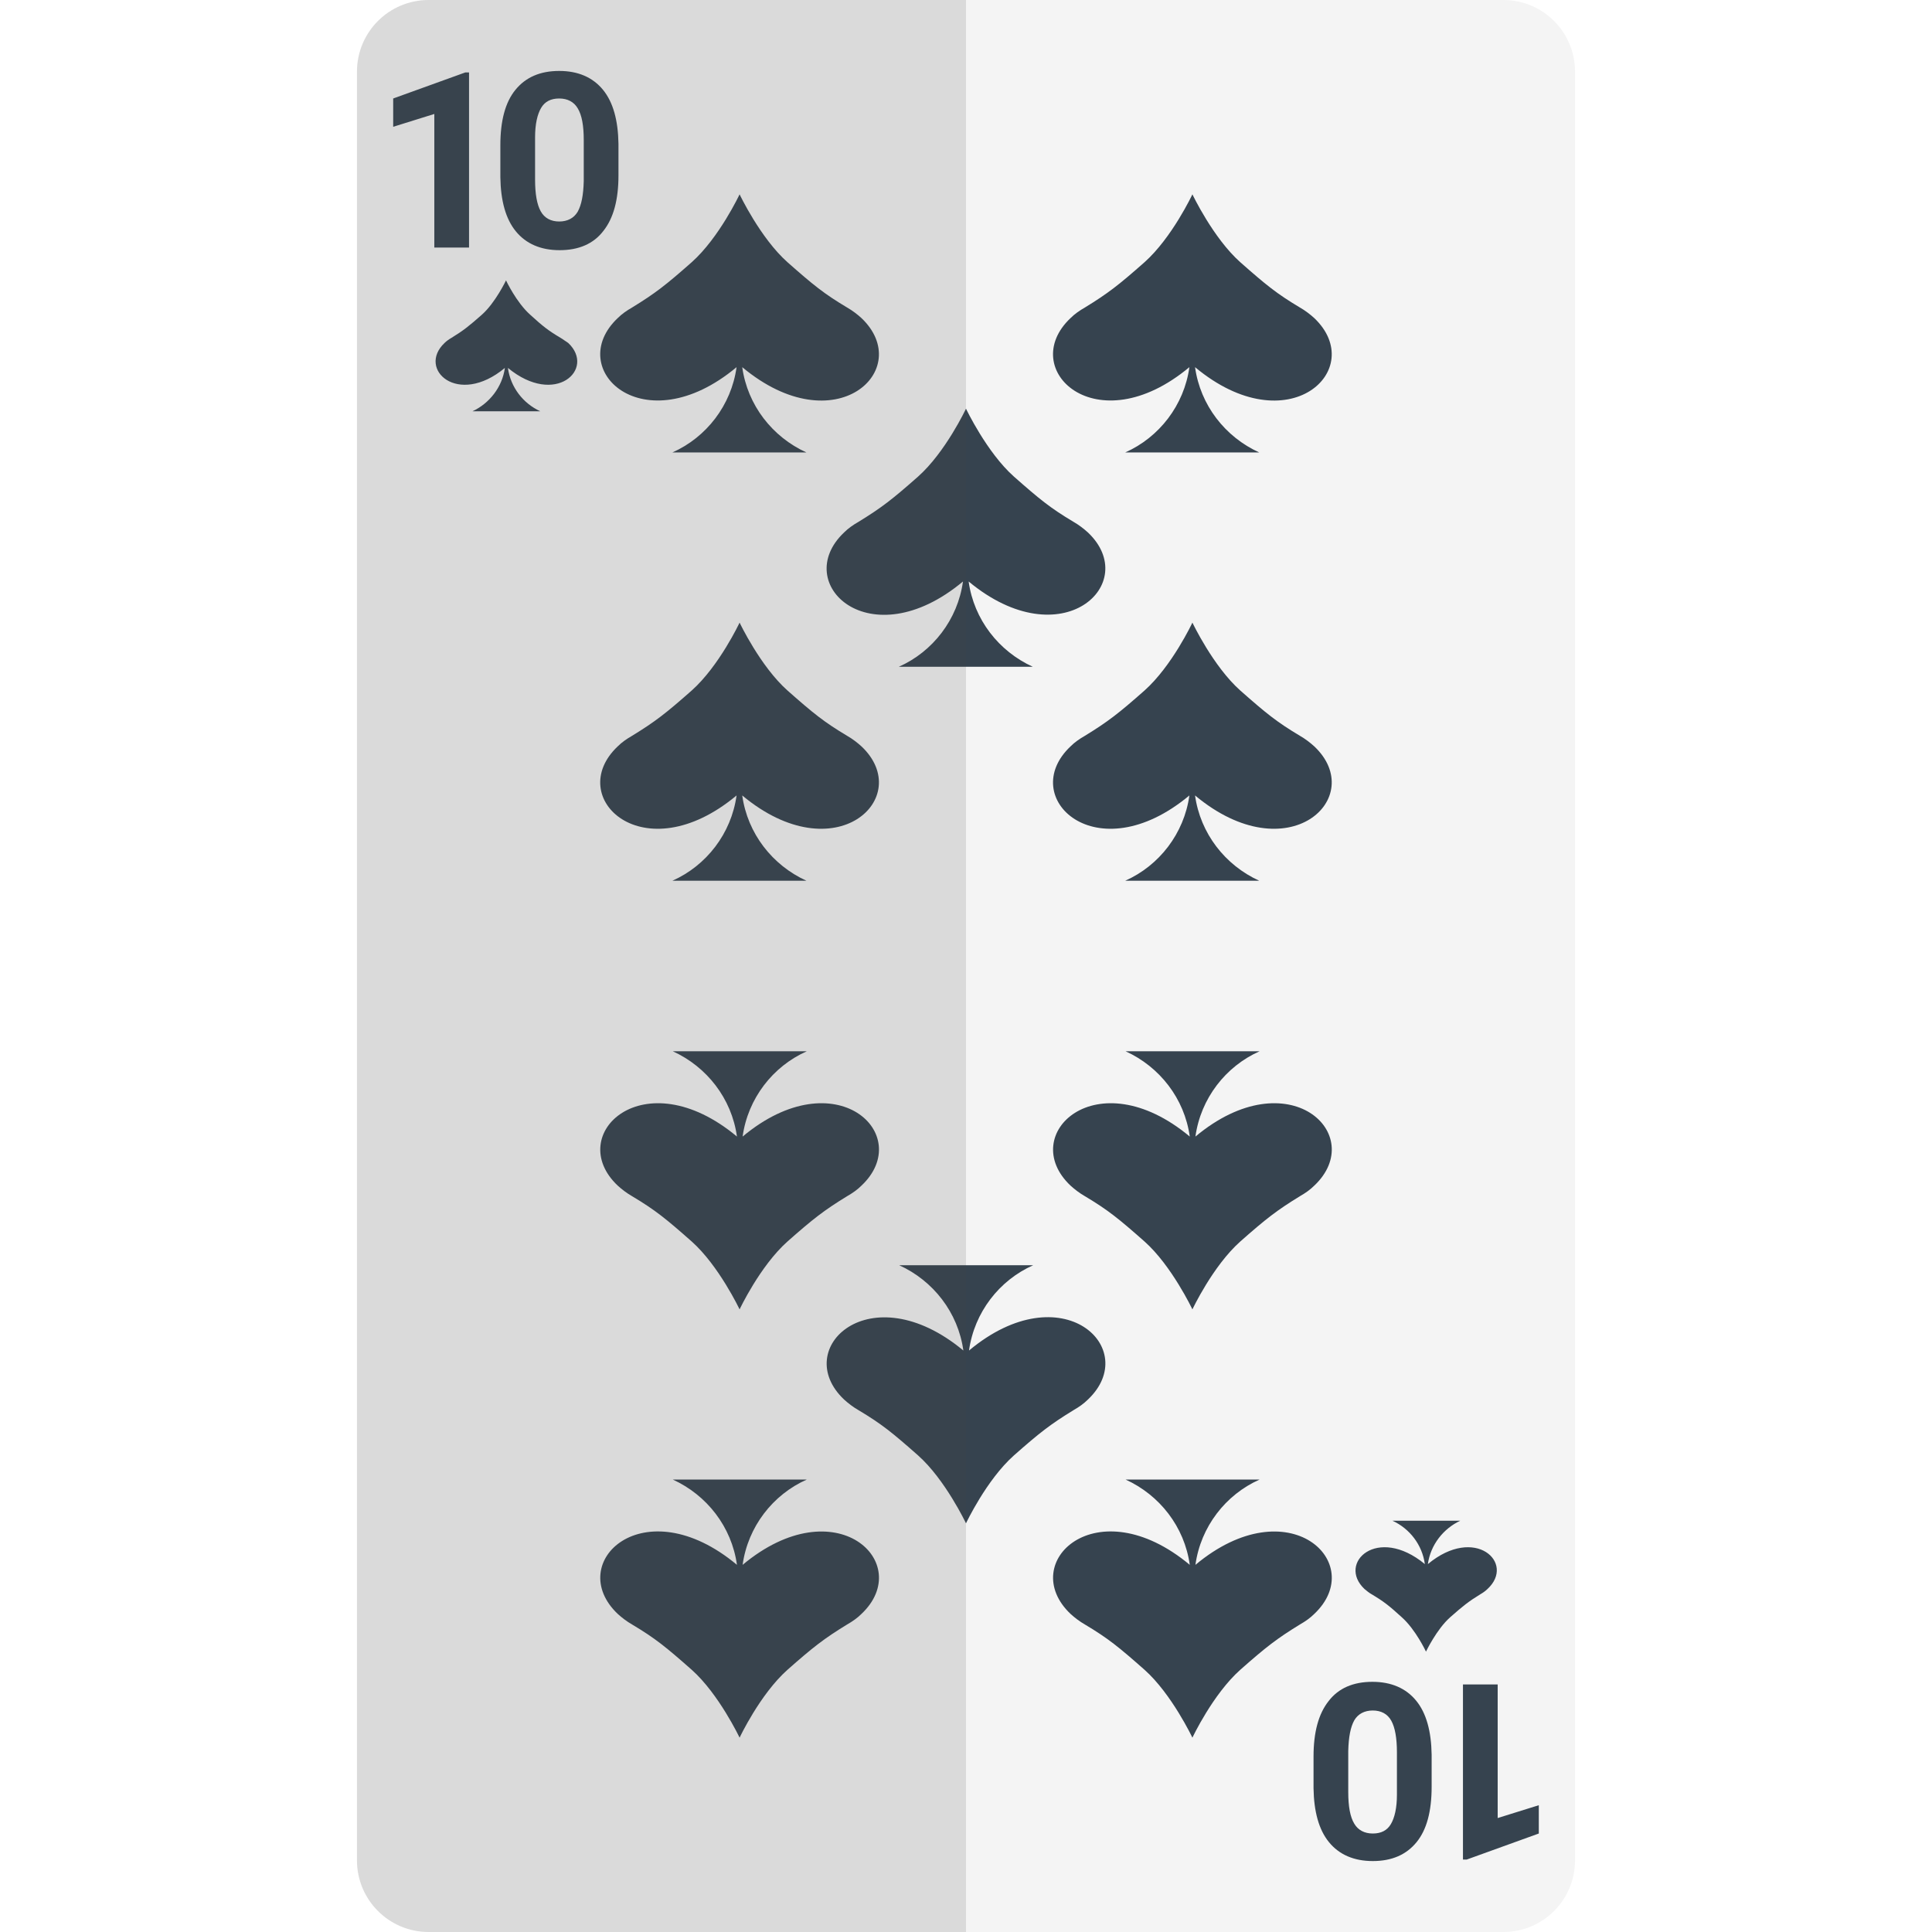
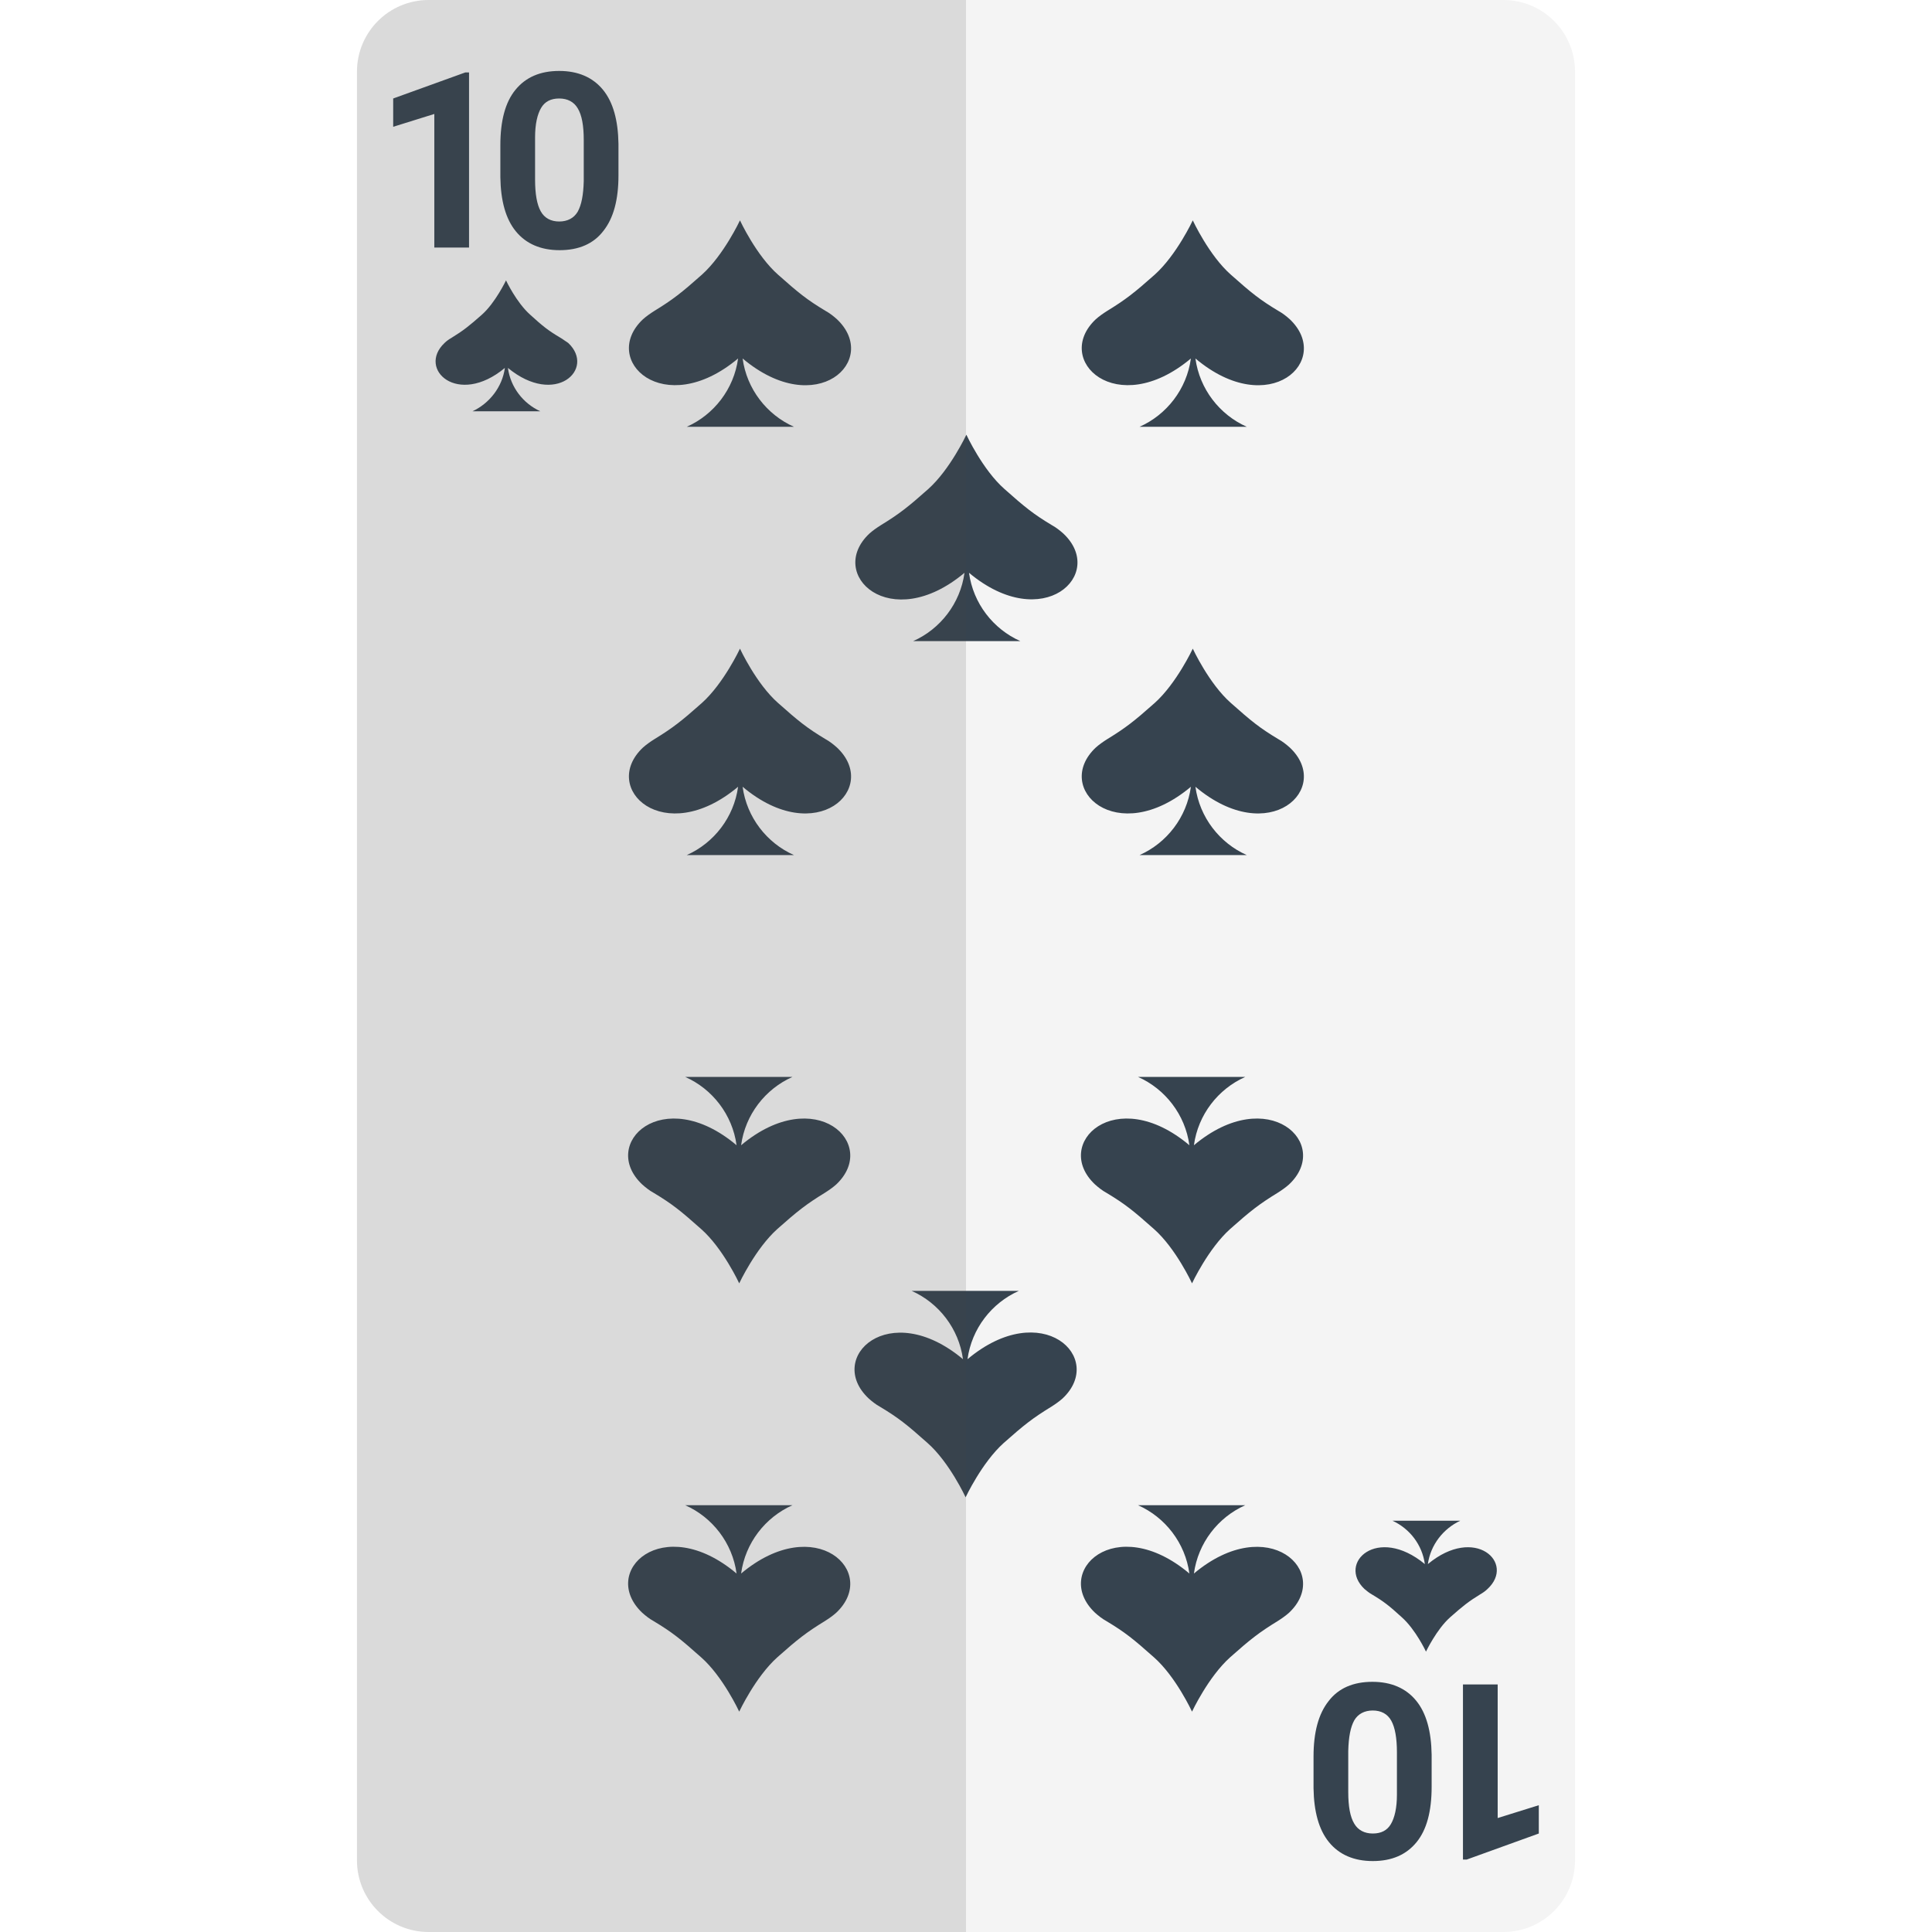
- <svg xmlns="http://www.w3.org/2000/svg" viewBox="0 0 512 512" xml:space="preserve">
-   <path d="M398.4 0H113.6c-10.5 0-19 8.5-19 19v474c0 10.5 8.5 19 19 19h284.8c10.5 0 19-8.5 19-19V19c0-10.5-8.5-19-19-19z" fill="#f4f4f4" />
-   <path d="M387.7 446.4h9.2v35.4l10.9-3.4v7.5l-19.1 6.9h-1v-46.4zm-39.6 19.1c0-6.4 1.3-11.3 4-14.7 2.6-3.4 6.5-5.1 11.6-5.1 5 0 8.9 1.7 11.6 5 2.7 3.3 4 8.1 4.1 14.3v8.5c0 6.5-1.3 11.4-4 14.7-2.7 3.3-6.5 5-11.6 5-5 0-8.9-1.7-11.6-5-2.7-3.3-4-8.1-4.1-14.3v-8.4zm9.2 9.4c0 3.8.5 6.6 1.6 8.4 1 1.7 2.7 2.6 4.9 2.6s3.8-.8 4.8-2.5 1.6-4.3 1.6-7.8v-11.2c0-3.8-.5-6.6-1.5-8.4-1-1.8-2.7-2.7-4.9-2.7s-3.9.9-4.9 2.6c-1 1.8-1.5 4.4-1.6 8.1v10.9zm-233-409.3h-9.2V30.2l-10.9 3.4v-7.5l19.1-6.9h1v46.4zm39.6-19.1c0 6.4-1.3 11.3-4 14.7-2.6 3.4-6.5 5.1-11.6 5.1-5 0-8.9-1.7-11.6-5-2.7-3.3-4-8.1-4.1-14.3v-8.5c0-6.5 1.3-11.4 4-14.7 2.7-3.3 6.5-5 11.6-5 5 0 8.9 1.7 11.6 5 2.7 3.3 4 8.1 4.1 14.3v8.4zm-9.2-9.4c0-3.8-.5-6.6-1.6-8.4-1-1.7-2.7-2.6-4.9-2.6s-3.8.8-4.8 2.5-1.6 4.3-1.6 7.8v11.2c0 3.8.5 6.6 1.5 8.4 1 1.8 2.7 2.7 4.9 2.7s3.9-.9 4.9-2.6c1-1.8 1.5-4.4 1.6-8.1V37.1zm-6.2 52.4c-3.2-1.9-4.6-3-8-6.1-3.7-3.3-6.4-9.1-6.4-9.1s-2.8 5.9-6.4 9.1c-3.4 3-4.9 4.2-8 6.1-.7.4-1.4.9-1.9 1.4-7.3 6.9 3.5 17 16 6.6-.7 5.1-4.1 9.4-8.6 11.5h18c-4.6-2.1-7.9-6.4-8.6-11.5 12.6 10.4 23.3.3 16-6.6-.8-.5-1.4-1-2.1-1.4zm229.9 325c.7-5.1 4.1-9.4 8.6-11.5h-18c4.6 2.1 7.9 6.4 8.6 11.5-12.6-10.4-23.3-.3-16 6.6.6.5 1.2 1 1.9 1.4 3.2 1.9 4.6 3 8 6.1 3.7 3.3 6.4 9.1 6.4 9.1s2.8-5.9 6.4-9.1c3.4-3 4.9-4.2 8-6.1.7-.4 1.4-.9 1.9-1.4 7.5-6.9-3.3-17-15.8-6.6zM228.3 84.3c-1.1-1-2.4-2-3.8-2.8-6.2-3.7-9-6-15.8-12-7.2-6.4-12.7-18-12.7-18s-5.4 11.5-12.7 18c-6.8 6-9.6 8.2-15.8 12-1.4.8-2.7 1.7-3.8 2.8-14.3 13.5 6.8 33.6 31.5 13-1.4 10.1-8 18.6-17 22.6h35.5c-9-4.1-15.6-12.5-17-22.6 24.7 20.6 45.9.6 31.6-13zm120 0c-1.1-1-2.4-2-3.8-2.8-6.2-3.7-9-6-15.8-12-7.2-6.4-12.7-18-12.7-18s-5.4 11.5-12.7 18c-6.8 6-9.6 8.2-15.8 12-1.4.8-2.7 1.7-3.8 2.8-14.3 13.5 6.8 33.6 31.5 13-1.4 10.1-8 18.6-17 22.6h35.5c-9-4.1-15.6-12.5-17-22.6 24.7 20.6 45.9.6 31.6-13zm-60 56.8c-1.1-1-2.4-2-3.8-2.8-6.2-3.7-9-6-15.8-12-7.2-6.4-12.7-18-12.7-18s-5.4 11.5-12.7 18c-6.8 6-9.6 8.2-15.8 12-1.4.8-2.7 1.7-3.8 2.8-14.3 13.5 6.8 33.6 31.5 13-1.4 10.1-8 18.6-17 22.6h35.5c-9-4.1-15.6-12.5-17-22.6 24.7 20.5 45.9.5 31.6-13zm-60 56.7c-1.1-1-2.4-2-3.8-2.8-6.2-3.7-9-6-15.8-12-7.2-6.4-12.7-18-12.7-18s-5.4 11.5-12.7 18c-6.8 6-9.6 8.2-15.8 12-1.4.8-2.7 1.7-3.8 2.8-14.3 13.5 6.8 33.6 31.5 13-1.4 10.1-8 18.6-17 22.6h35.5c-9-4.1-15.6-12.5-17-22.6 24.7 20.6 45.9.5 31.6-13zm120 0c-1.1-1-2.4-2-3.8-2.8-6.2-3.7-9-6-15.8-12-7.2-6.4-12.7-18-12.7-18s-5.4 11.5-12.7 18c-6.8 6-9.6 8.2-15.8 12-1.4.8-2.7 1.7-3.8 2.8-14.3 13.5 6.8 33.6 31.5 13-1.4 10.1-8 18.6-17 22.6h35.5c-9-4.1-15.6-12.5-17-22.6 24.7 20.6 45.9.5 31.6-13zm-64.6 229.9c1.1 1 2.4 2 3.8 2.8 6.2 3.7 9 6 15.8 12 7.2 6.4 12.7 18 12.7 18s5.4-11.5 12.7-18c6.8-6 9.6-8.2 15.8-12 1.4-.8 2.7-1.7 3.8-2.8 14.3-13.5-6.8-33.6-31.5-13 1.4-10.1 8-18.6 17-22.6h-35.5c9 4.1 15.6 12.5 17 22.6-24.7-20.6-45.9-.6-31.6 13zm-120 0c1.1 1 2.4 2 3.8 2.8 6.2 3.7 9 6 15.8 12 7.2 6.4 12.7 18 12.7 18s5.4-11.5 12.7-18c6.8-6 9.6-8.2 15.8-12 1.4-.8 2.7-1.7 3.8-2.8 14.3-13.5-6.8-33.6-31.5-13 1.4-10.1 8-18.6 17-22.6h-35.5c9 4.1 15.6 12.5 17 22.6-24.7-20.6-45.9-.6-31.6 13zm60-56.8c1.1 1 2.4 2 3.8 2.8 6.2 3.7 9 6 15.8 12 7.2 6.4 12.7 18 12.7 18s5.4-11.5 12.7-18c6.8-6 9.6-8.2 15.8-12 1.4-.8 2.7-1.7 3.8-2.8 14.3-13.5-6.8-33.6-31.5-13 1.4-10.1 8-18.6 17-22.6h-35.5c9 4.1 15.6 12.5 17 22.6-24.7-20.5-45.9-.5-31.6 13zm60-56.7c1.1 1 2.4 2 3.8 2.8 6.2 3.7 9 6 15.8 12 7.2 6.4 12.7 18 12.7 18s5.4-11.5 12.7-18c6.8-6 9.6-8.2 15.8-12 1.4-.8 2.7-1.7 3.8-2.8 14.3-13.5-6.8-33.6-31.5-13 1.4-10.1 8-18.6 17-22.6h-35.5c9 4.1 15.6 12.5 17 22.6-24.7-20.6-45.9-.5-31.6 13zm-120 0c1.1 1 2.4 2 3.8 2.8 6.2 3.7 9 6 15.8 12 7.2 6.4 12.7 18 12.7 18s5.4-11.5 12.7-18c6.8-6 9.6-8.2 15.8-12 1.4-.8 2.7-1.7 3.8-2.8 14.3-13.5-6.8-33.6-31.5-13 1.4-10.1 8-18.6 17-22.6h-35.5c9 4.1 15.6 12.5 17 22.6-24.7-20.6-45.9-.5-31.6 13z" fill="#36434f" />
-   <path d="M113.6 0c-10.5 0-19 8.5-19 19v474c0 10.5 8.5 19 19 19H256V0H113.6z" opacity=".15" fill="#444" />
+ <svg xmlns="http://www.w3.org/2000/svg" viewBox="0 0 512 512" style="enable-background:new 0 0 512 512" xml:space="preserve">
+   <path d="M398.4 0H113.6c-10.5 0-19 8.5-19 19v474c0 10.5 8.5 19 19 19h284.8c10.5 0 19-8.5 19-19V19c0-10.5-8.5-19-19-19z" style="fill:#f4f4f4" />
+   <path d="M387.7 446.4h9.2v35.4l10.9-3.4v7.5l-19.1 6.9h-1v-46.4zm-39.6 19.1c0-6.4 1.3-11.3 4-14.7 2.6-3.4 6.5-5.1 11.6-5.1 5 0 8.9 1.7 11.6 5 2.7 3.3 4 8.1 4.1 14.3v8.5c0 6.5-1.3 11.4-4 14.7-2.7 3.3-6.5 5-11.6 5-5 0-8.9-1.7-11.6-5-2.7-3.3-4-8.1-4.1-14.3v-8.4zm9.2 9.4c0 3.8.5 6.6 1.6 8.4 1 1.7 2.7 2.6 4.9 2.6s3.8-.8 4.8-2.5 1.6-4.3 1.6-7.8v-11.2c0-3.8-.5-6.6-1.5-8.4-1-1.8-2.7-2.7-4.9-2.7s-3.9.9-4.9 2.6c-1 1.8-1.5 4.4-1.6 8.1v10.9zm-233-409.3h-9.2V30.2l-10.9 3.4v-7.5l19.1-6.9h1v46.4zm39.6-19.1c0 6.4-1.3 11.3-4 14.7-2.6 3.4-6.5 5.1-11.6 5.1-5 0-8.9-1.7-11.6-5-2.7-3.3-4-8.1-4.1-14.3v-8.5c0-6.5 1.3-11.4 4-14.7 2.7-3.3 6.5-5 11.6-5 5 0 8.9 1.7 11.6 5 2.7 3.3 4 8.1 4.1 14.3v8.4zm-9.2-9.4c0-3.8-.5-6.6-1.6-8.4-1-1.7-2.7-2.6-4.9-2.6s-3.8.8-4.8 2.5-1.6 4.3-1.6 7.8v11.2c0 3.8.5 6.6 1.5 8.4 1 1.8 2.7 2.7 4.9 2.7s3.9-.9 4.9-2.6c1-1.8 1.5-4.4 1.6-8.1V37.1zm-6.2 52.4c-3.2-1.9-4.6-3-8-6.1-3.7-3.3-6.4-9.1-6.4-9.1s-2.8 5.9-6.4 9.1c-3.4 3-4.9 4.2-8 6.1-.7.4-1.4.9-1.9 1.4-7.3 6.9 3.5 17 16 6.6-.7 5.1-4.1 9.4-8.6 11.5h18c-4.6-2.1-7.9-6.4-8.6-11.5 12.6 10.4 23.3.3 16-6.6-.8-.5-1.4-1-2.1-1.4zm229.9 325c.7-5.1 4.1-9.4 8.6-11.5h-18c4.6 2.1 7.9 6.4 8.6 11.5-12.6-10.4-23.3-.3-16 6.6.6.5 1.2 1 1.9 1.4 3.2 1.9 4.6 3 8 6.1 3.7 3.3 6.4 9.1 6.4 9.1s2.8-5.9 6.4-9.1c3.4-3 4.9-4.2 8-6.1.7-.4 1.4-.9 1.9-1.4 7.5-6.9-3.3-17-15.8-6.6zM221.8 84.6c-.9-.8-1.9-1.6-3-2.2-5-3-7.2-4.8-12.6-9.6-5.8-5.1-10.1-14.4-10.1-14.4s-4.3 9.2-10.1 14.4c-5.4 4.8-7.7 6.6-12.6 9.6-1.1.7-2.1 1.4-3 2.2-11.5 10.8 5.5 26.9 25.2 10.4-1.1 8.1-6.4 14.9-13.6 18.1h28.4c-7.2-3.2-12.5-10-13.6-18.1 19.6 16.5 36.5.5 25-10.4zm120 0c-.9-.8-1.9-1.6-3-2.2-5-3-7.2-4.8-12.6-9.6-5.8-5.1-10.1-14.4-10.1-14.4s-4.3 9.2-10.1 14.4c-5.4 4.8-7.7 6.6-12.6 9.6-1.1.7-2.1 1.4-3 2.2-11.5 10.8 5.5 26.9 25.2 10.4-1.1 8.1-6.4 14.9-13.6 18.1h28.4c-7.2-3.2-12.5-10-13.6-18.1 19.6 16.5 36.5.5 25-10.4zm-60 56.8c-.9-.8-1.9-1.6-3-2.2-5-3-7.2-4.8-12.6-9.6-5.8-5.1-10.1-14.4-10.1-14.4s-4.3 9.2-10.1 14.4c-5.4 4.8-7.7 6.6-12.6 9.6-1.1.7-2.1 1.4-3 2.2-11.5 10.8 5.5 26.9 25.2 10.4-1.1 8.1-6.4 14.9-13.6 18.1h28.4c-7.2-3.2-12.5-10-13.6-18.1 19.6 16.4 36.5.4 25-10.4zm-60 56.7c-.9-.8-1.9-1.6-3-2.2-5-3-7.2-4.8-12.6-9.6-5.8-5.1-10.1-14.4-10.1-14.4s-4.3 9.2-10.1 14.4c-5.4 4.8-7.7 6.6-12.6 9.6-1.1.7-2.1 1.4-3 2.2-11.5 10.8 5.5 26.9 25.2 10.4-1.1 8.1-6.4 14.9-13.6 18.1h28.4c-7.2-3.2-12.5-10-13.6-18.1 19.6 16.5 36.5.4 25-10.4zm120 0c-.9-.8-1.9-1.6-3-2.2-5-3-7.2-4.8-12.6-9.6-5.8-5.1-10.1-14.4-10.1-14.4s-4.3 9.2-10.1 14.4c-5.4 4.8-7.7 6.6-12.6 9.6-1.1.7-2.1 1.4-3 2.2-11.5 10.8 5.5 26.9 25.2 10.4-1.1 8.1-6.4 14.9-13.6 18.1h28.4c-7.2-3.2-12.5-10-13.6-18.1 19.6 16.5 36.5.4 25-10.4zm-51.6 229.3c.9.8 1.9 1.6 3 2.2 5 3 7.2 4.8 12.6 9.6 5.8 5.1 10.1 14.4 10.1 14.4s4.3-9.2 10.1-14.4c5.4-4.8 7.7-6.6 12.6-9.6 1.1-.7 2.1-1.4 3-2.2 11.5-10.8-5.5-26.9-25.2-10.4 1.1-8.1 6.4-14.9 13.6-18.1h-28.4c7.2 3.2 12.5 10 13.6 18.1-19.6-16.5-36.5-.5-25 10.4zm-120 0c.9.8 1.9 1.6 3 2.2 5 3 7.2 4.8 12.6 9.6 5.8 5.1 10.1 14.4 10.1 14.4s4.3-9.2 10.1-14.4c5.4-4.8 7.7-6.6 12.6-9.6 1.1-.7 2.1-1.4 3-2.2 11.5-10.8-5.5-26.9-25.2-10.4 1.1-8.1 6.4-14.9 13.6-18.1h-28.4c7.2 3.2 12.5 10 13.6 18.1-19.6-16.5-36.5-.5-25 10.4zm60-56.8c.9.8 1.9 1.6 3 2.2 5 3 7.2 4.8 12.6 9.6 5.8 5.1 10.1 14.4 10.1 14.4s4.3-9.2 10.1-14.4c5.4-4.8 7.7-6.6 12.6-9.6 1.1-.7 2.1-1.4 3-2.2 11.5-10.8-5.5-26.9-25.2-10.4 1.1-8.1 6.4-14.9 13.6-18.1h-28.4c7.2 3.2 12.5 10 13.6 18.1-19.6-16.4-36.5-.4-25 10.4zm60-56.7c.9.8 1.9 1.6 3 2.2 5 3 7.2 4.8 12.6 9.6 5.8 5.1 10.1 14.4 10.1 14.4s4.3-9.2 10.1-14.4c5.4-4.8 7.7-6.6 12.6-9.6 1.1-.7 2.1-1.4 3-2.2 11.5-10.8-5.5-26.9-25.2-10.4 1.1-8.1 6.4-14.9 13.6-18.1h-28.4c7.2 3.2 12.5 10 13.6 18.1-19.6-16.5-36.5-.4-25 10.4zm-120 0c.9.8 1.9 1.6 3 2.2 5 3 7.2 4.8 12.6 9.6 5.8 5.1 10.1 14.4 10.1 14.4s4.3-9.2 10.1-14.4c5.4-4.8 7.7-6.6 12.6-9.6 1.1-.7 2.1-1.4 3-2.2 11.5-10.8-5.5-26.9-25.2-10.4 1.1-8.1 6.4-14.9 13.6-18.1h-28.4c7.2 3.2 12.5 10 13.6 18.1-19.6-16.5-36.5-.4-25 10.4z" style="fill:#36434f" />
+   <path d="M113.6 0c-10.5 0-19 8.5-19 19v474c0 10.5 8.5 19 19 19H256V0H113.6z" style="opacity:.15;fill:#444" />
</svg>
